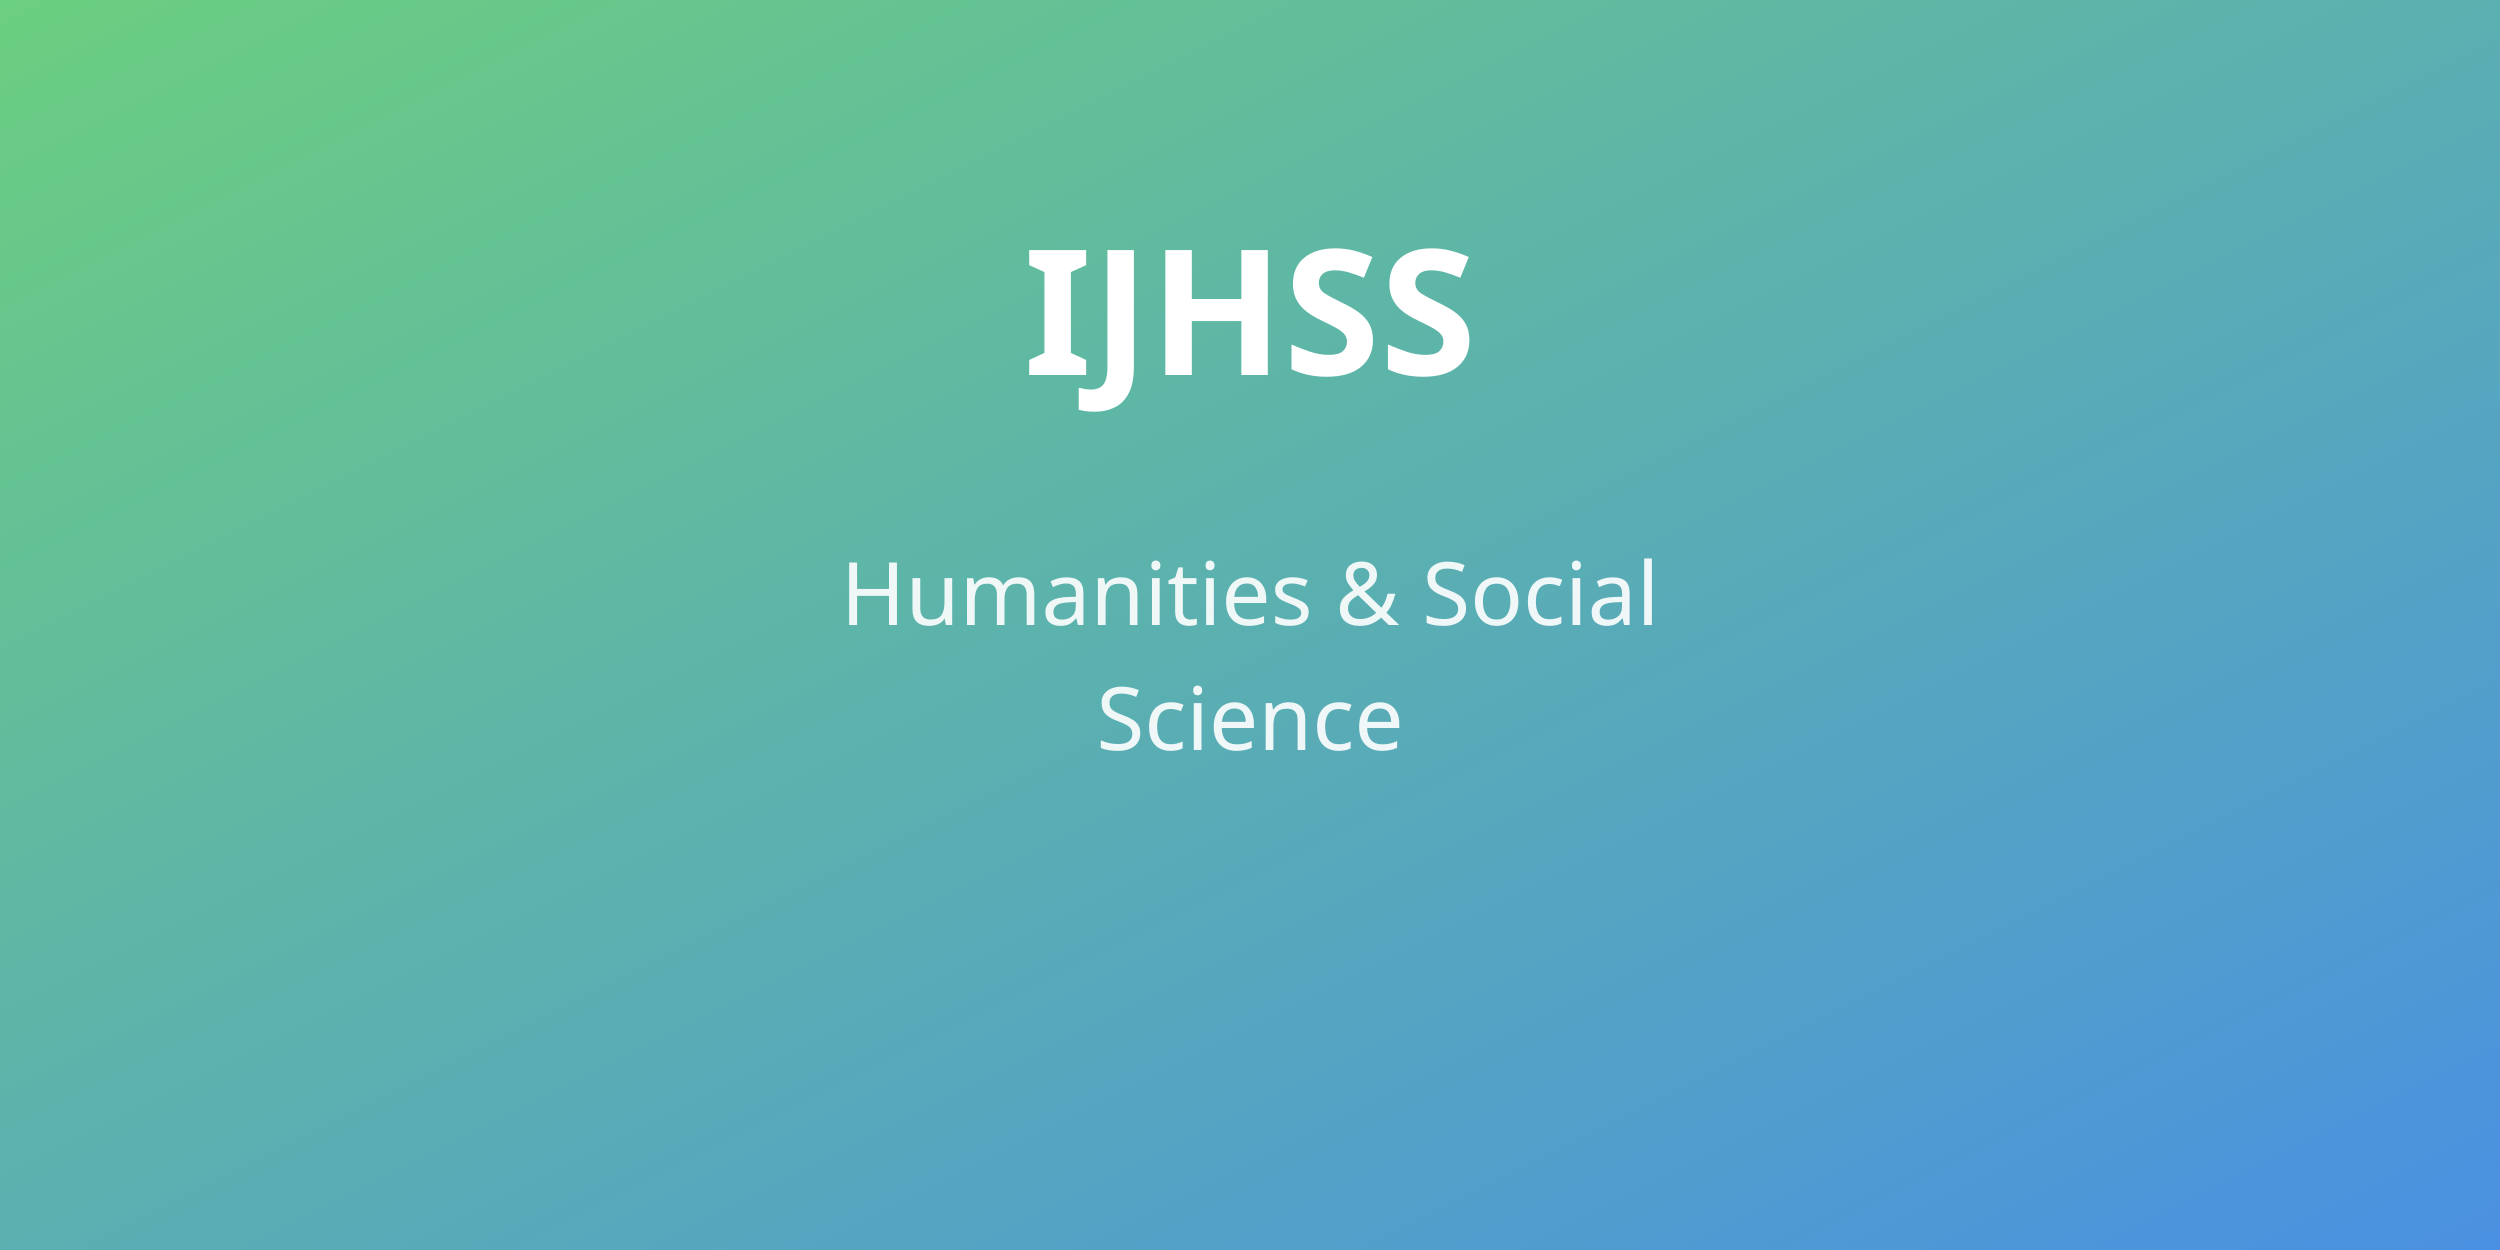
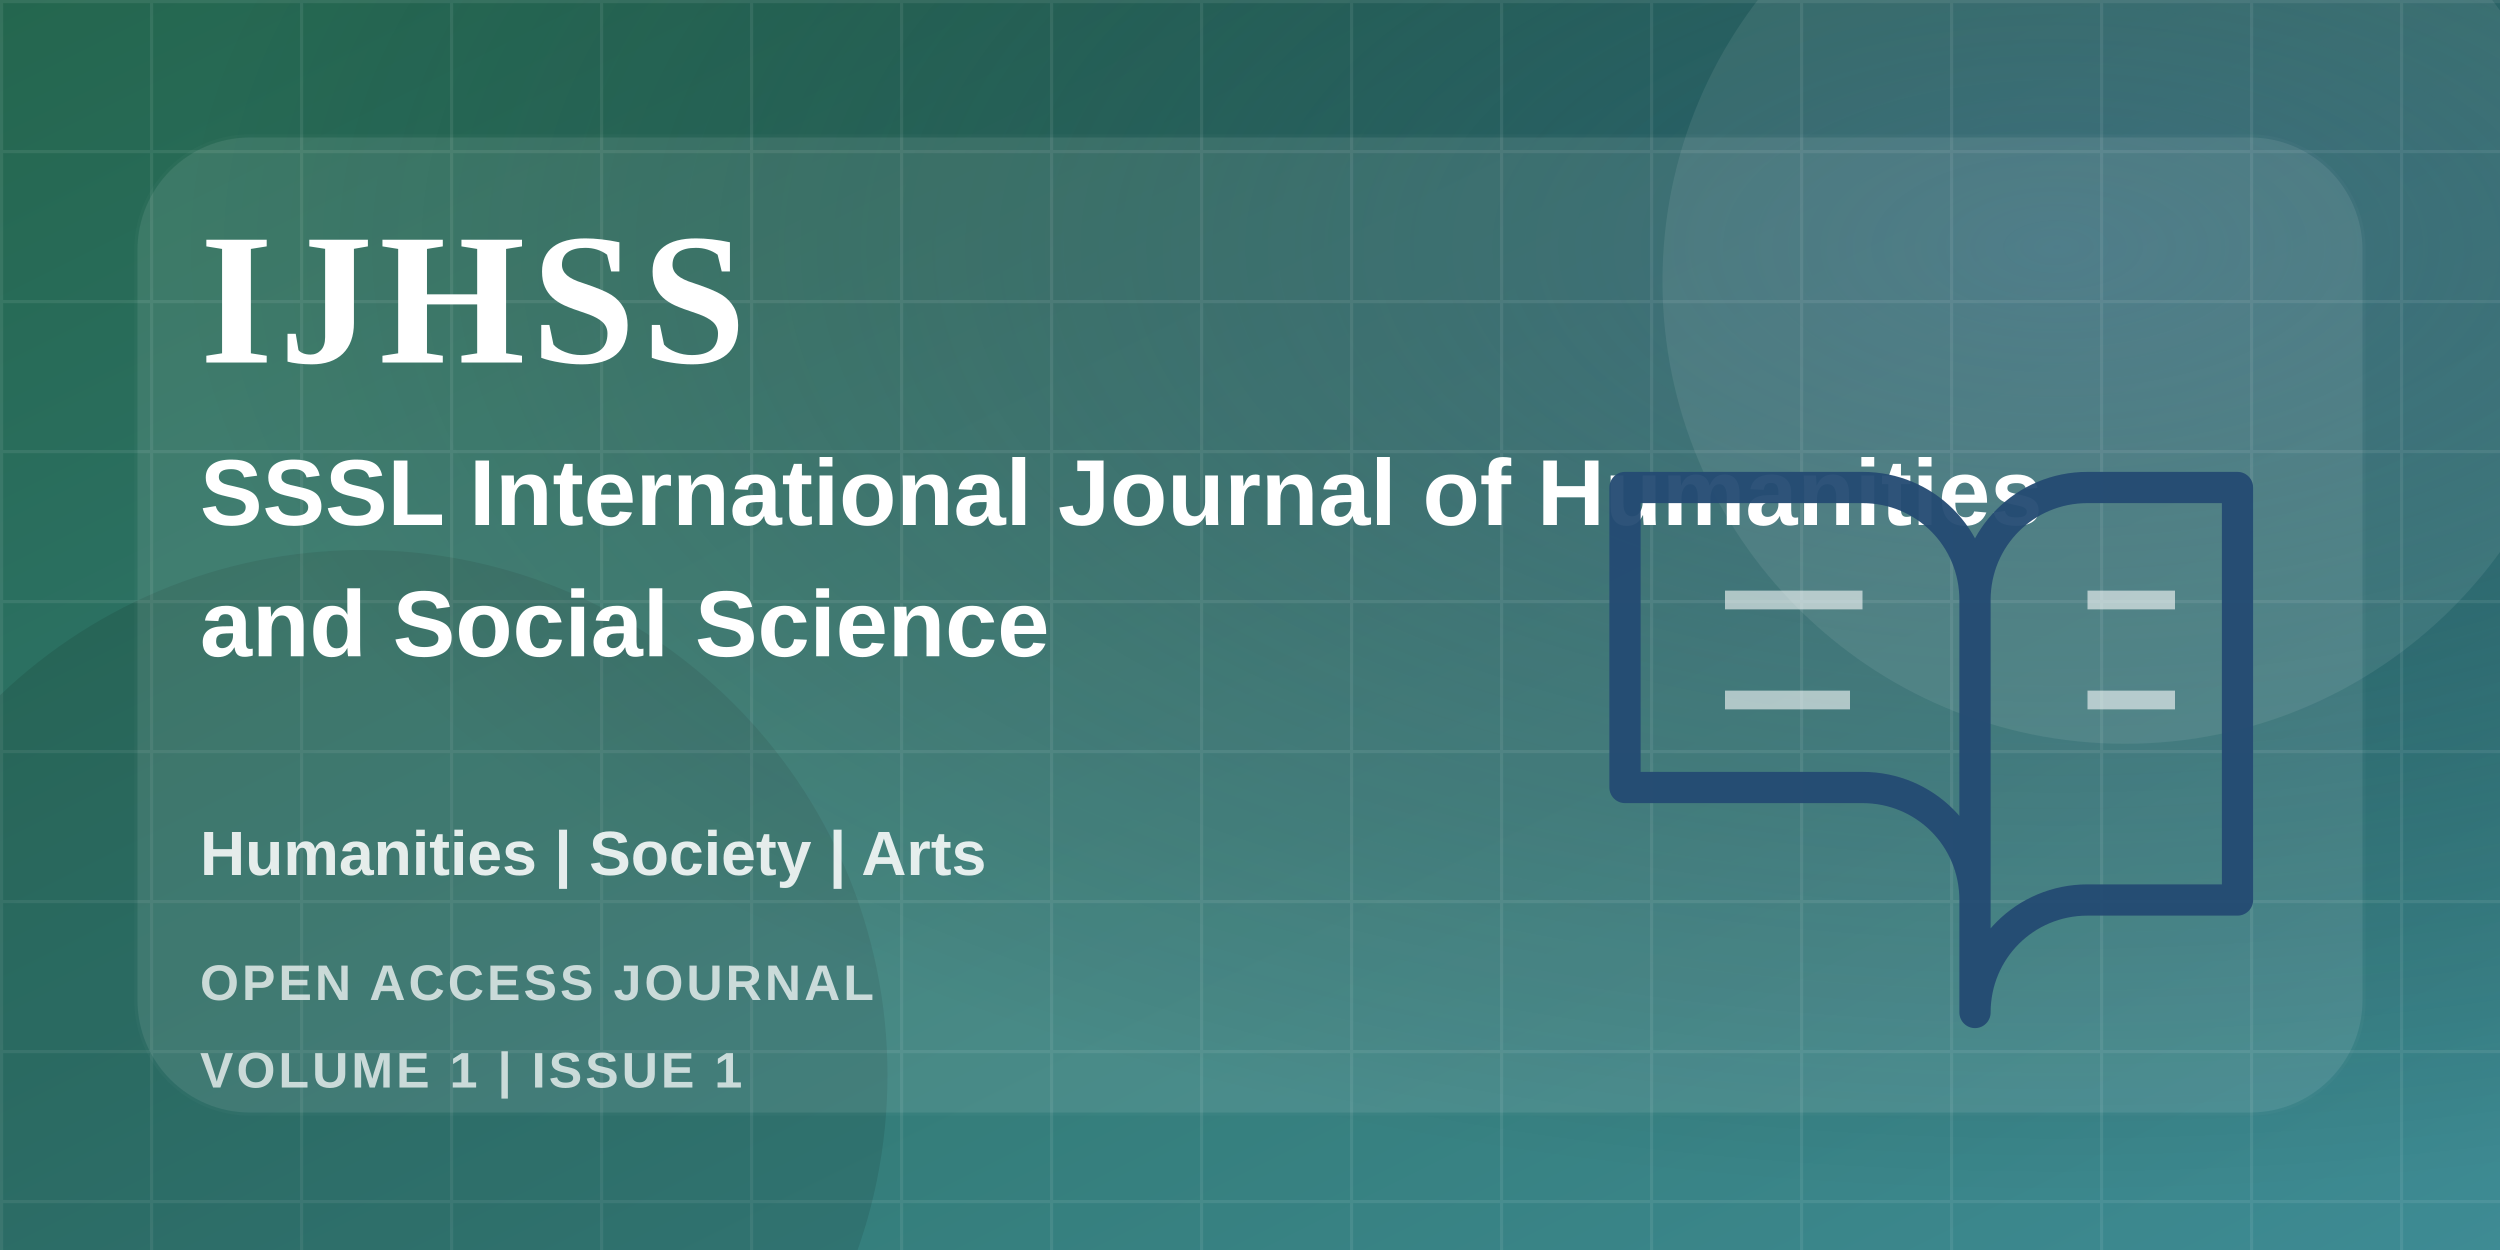
- <svg xmlns="http://www.w3.org/2000/svg" viewBox="0 0 400 200">
+ <svg xmlns="http://www.w3.org/2000/svg" viewBox="0 0 400 200" role="img" aria-labelledby="title-IJHSS desc-IJHSS">
  <defs>
-     <linearGradient id="grad10" x1="0%" y1="0%" x2="100%" y2="100%">
-       <stop offset="0%" style="stop-color:#6bcf7f;stop-opacity:1" />
-       <stop offset="100%" style="stop-color:#4a90e2;stop-opacity:1" />
+     <linearGradient id="coverGrad10" x1="0%" y1="0%" x2="100%" y2="100%">
+       <stop offset="0%" stop-color="#24664e" />
+       <stop offset="100%" stop-color="#3e8b94" />
    </linearGradient>
+     <radialGradient id="glow10" cx="82%" cy="20%" r="75%">
+       <stop offset="0%" stop-color="#244a72" stop-opacity="0.45" />
+       <stop offset="100%" stop-color="#000000" stop-opacity="0" />
+     </radialGradient>
+     <pattern id="grid10" width="24" height="24" patternUnits="userSpaceOnUse">
+       <path d="M24 0H0V24" fill="none" stroke="#ffffff" stroke-opacity="0.08" stroke-width="1" />
+     </pattern>
+     <style>
+       .code { font-family: Georgia, 'Times New Roman', serif; font-size: 30px; font-weight: 800; letter-spacing: 1px; fill: #ffffff; }
+       .title { font-family: 'Outfit', 'Segoe UI', Arial, sans-serif; font-size: 15px; font-weight: 800; fill: #ffffff; }
+       .subject { font-family: 'Poppins', 'Segoe UI', Arial, sans-serif; font-size: 10px; font-weight: 700; fill: rgba(255,255,255,0.86); }
+       .meta { font-family: 'Poppins', 'Segoe UI', Arial, sans-serif; font-size: 8px; font-weight: 700; fill: rgba(255,255,255,0.72); letter-spacing: 0.5px; }
+     </style>
  </defs>
-   <rect width="400" height="200" fill="url(#grad10)" />
-   <text x="200" y="60" font-size="28" font-weight="bold" fill="white" text-anchor="middle" font-family="Outfit">IJHSS</text>
-   <text x="200" y="100" font-size="14" fill="rgba(255,255,255,0.9)" text-anchor="middle" font-family="Poppins">Humanities &amp; Social</text>
-   <text x="200" y="120" font-size="14" fill="rgba(255,255,255,0.9)" text-anchor="middle" font-family="Poppins">Science</text>
+   <rect width="400" height="200" rx="0" fill="url(#coverGrad10)" />
+   <rect width="400" height="200" fill="url(#glow10)" />
+   <rect width="400" height="200" fill="url(#grid10)" />
+   <circle cx="340" cy="45" r="74" fill="#ffffff" opacity="0.08" />
+   <circle cx="58" cy="172" r="84" fill="#000000" opacity="0.10" />
+   <rect x="22" y="22" width="356" height="156" rx="18" fill="#ffffff" opacity="0.10" stroke="#ffffff" stroke-opacity="0.22" />
+   <text x="32" y="58" class="code">IJHSS</text>
+   <text x="32" y="84" class="title">SSSL International Journal of Humanities</text>
+   <text x="32" y="105" class="title">and Social Science</text>
+   <text x="32" y="140" class="subject">Humanities | Society | Arts</text>
+   <text x="32" y="160" class="meta">OPEN ACCESS JOURNAL</text>
+   <text x="32" y="174" class="meta">VOLUME 1 | ISSUE 1</text>
+   <path d="M260 78h38c10 0 18 8 18 18v48c0-10-8-18-18-18h-38zM316 96c0-10 8-18 18-18h24v66h-24c-10 0-18 8-18 18z" fill="none" stroke="#244a72" stroke-width="5" stroke-linecap="round" stroke-linejoin="round" opacity="0.95" />
+   <path d="M276 96h22M276 112h20M334 96h14M334 112h14" stroke="#ffffff" opacity="0.58" stroke-width="3" />
</svg>
